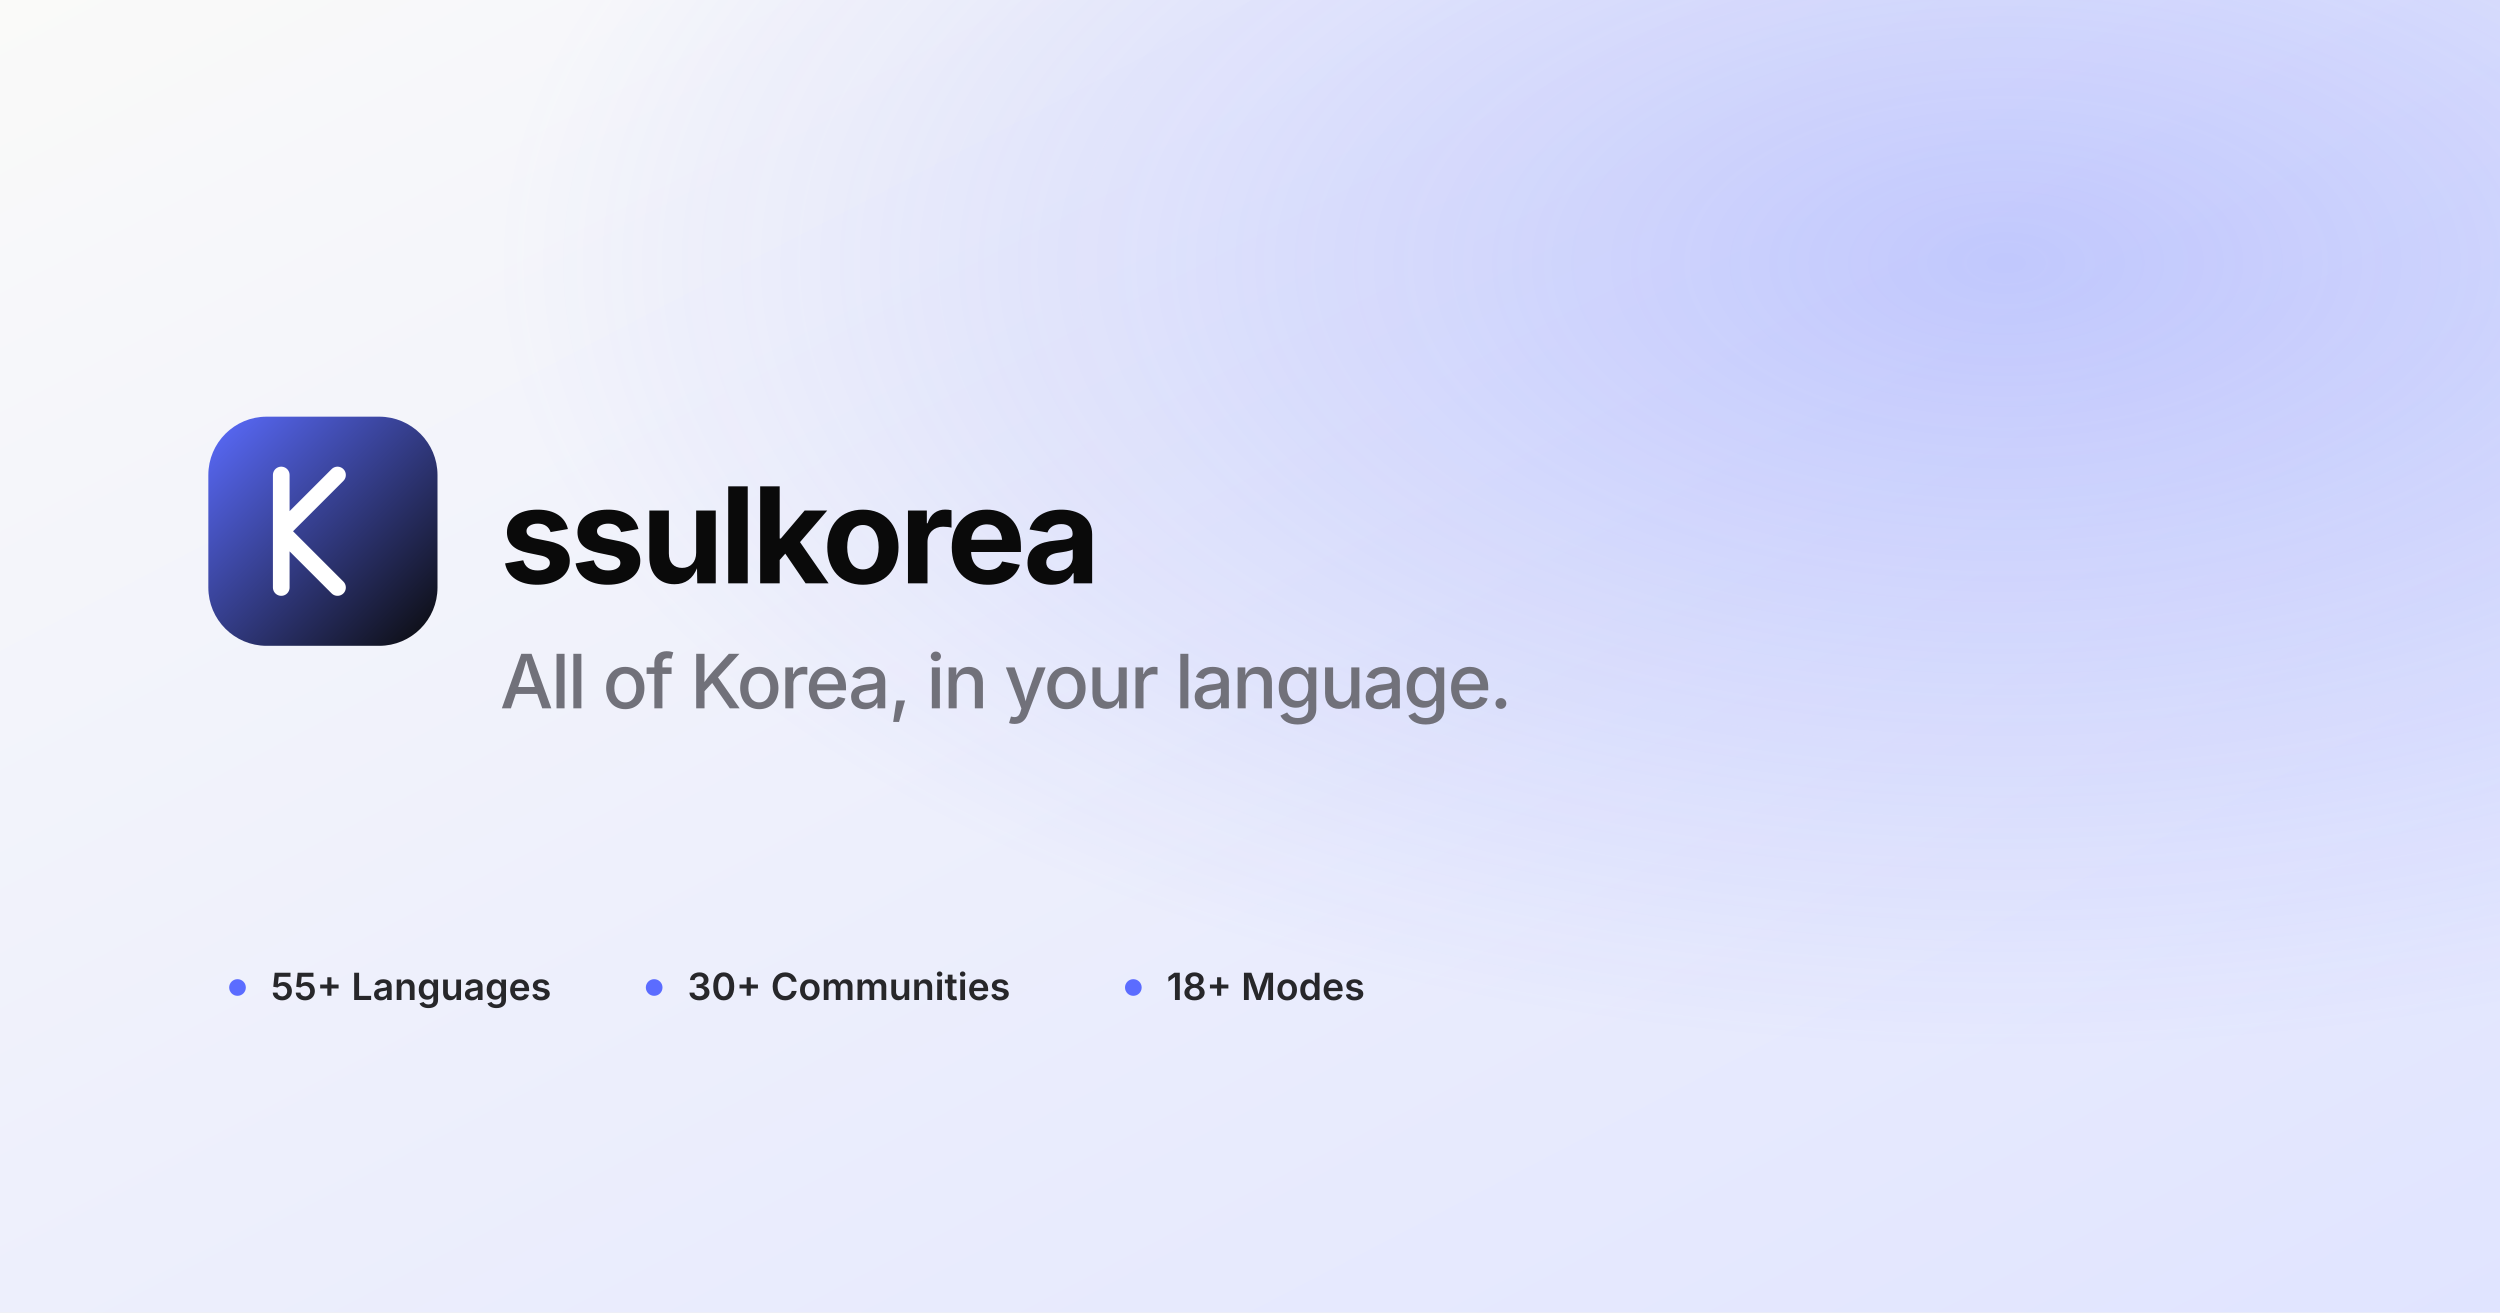
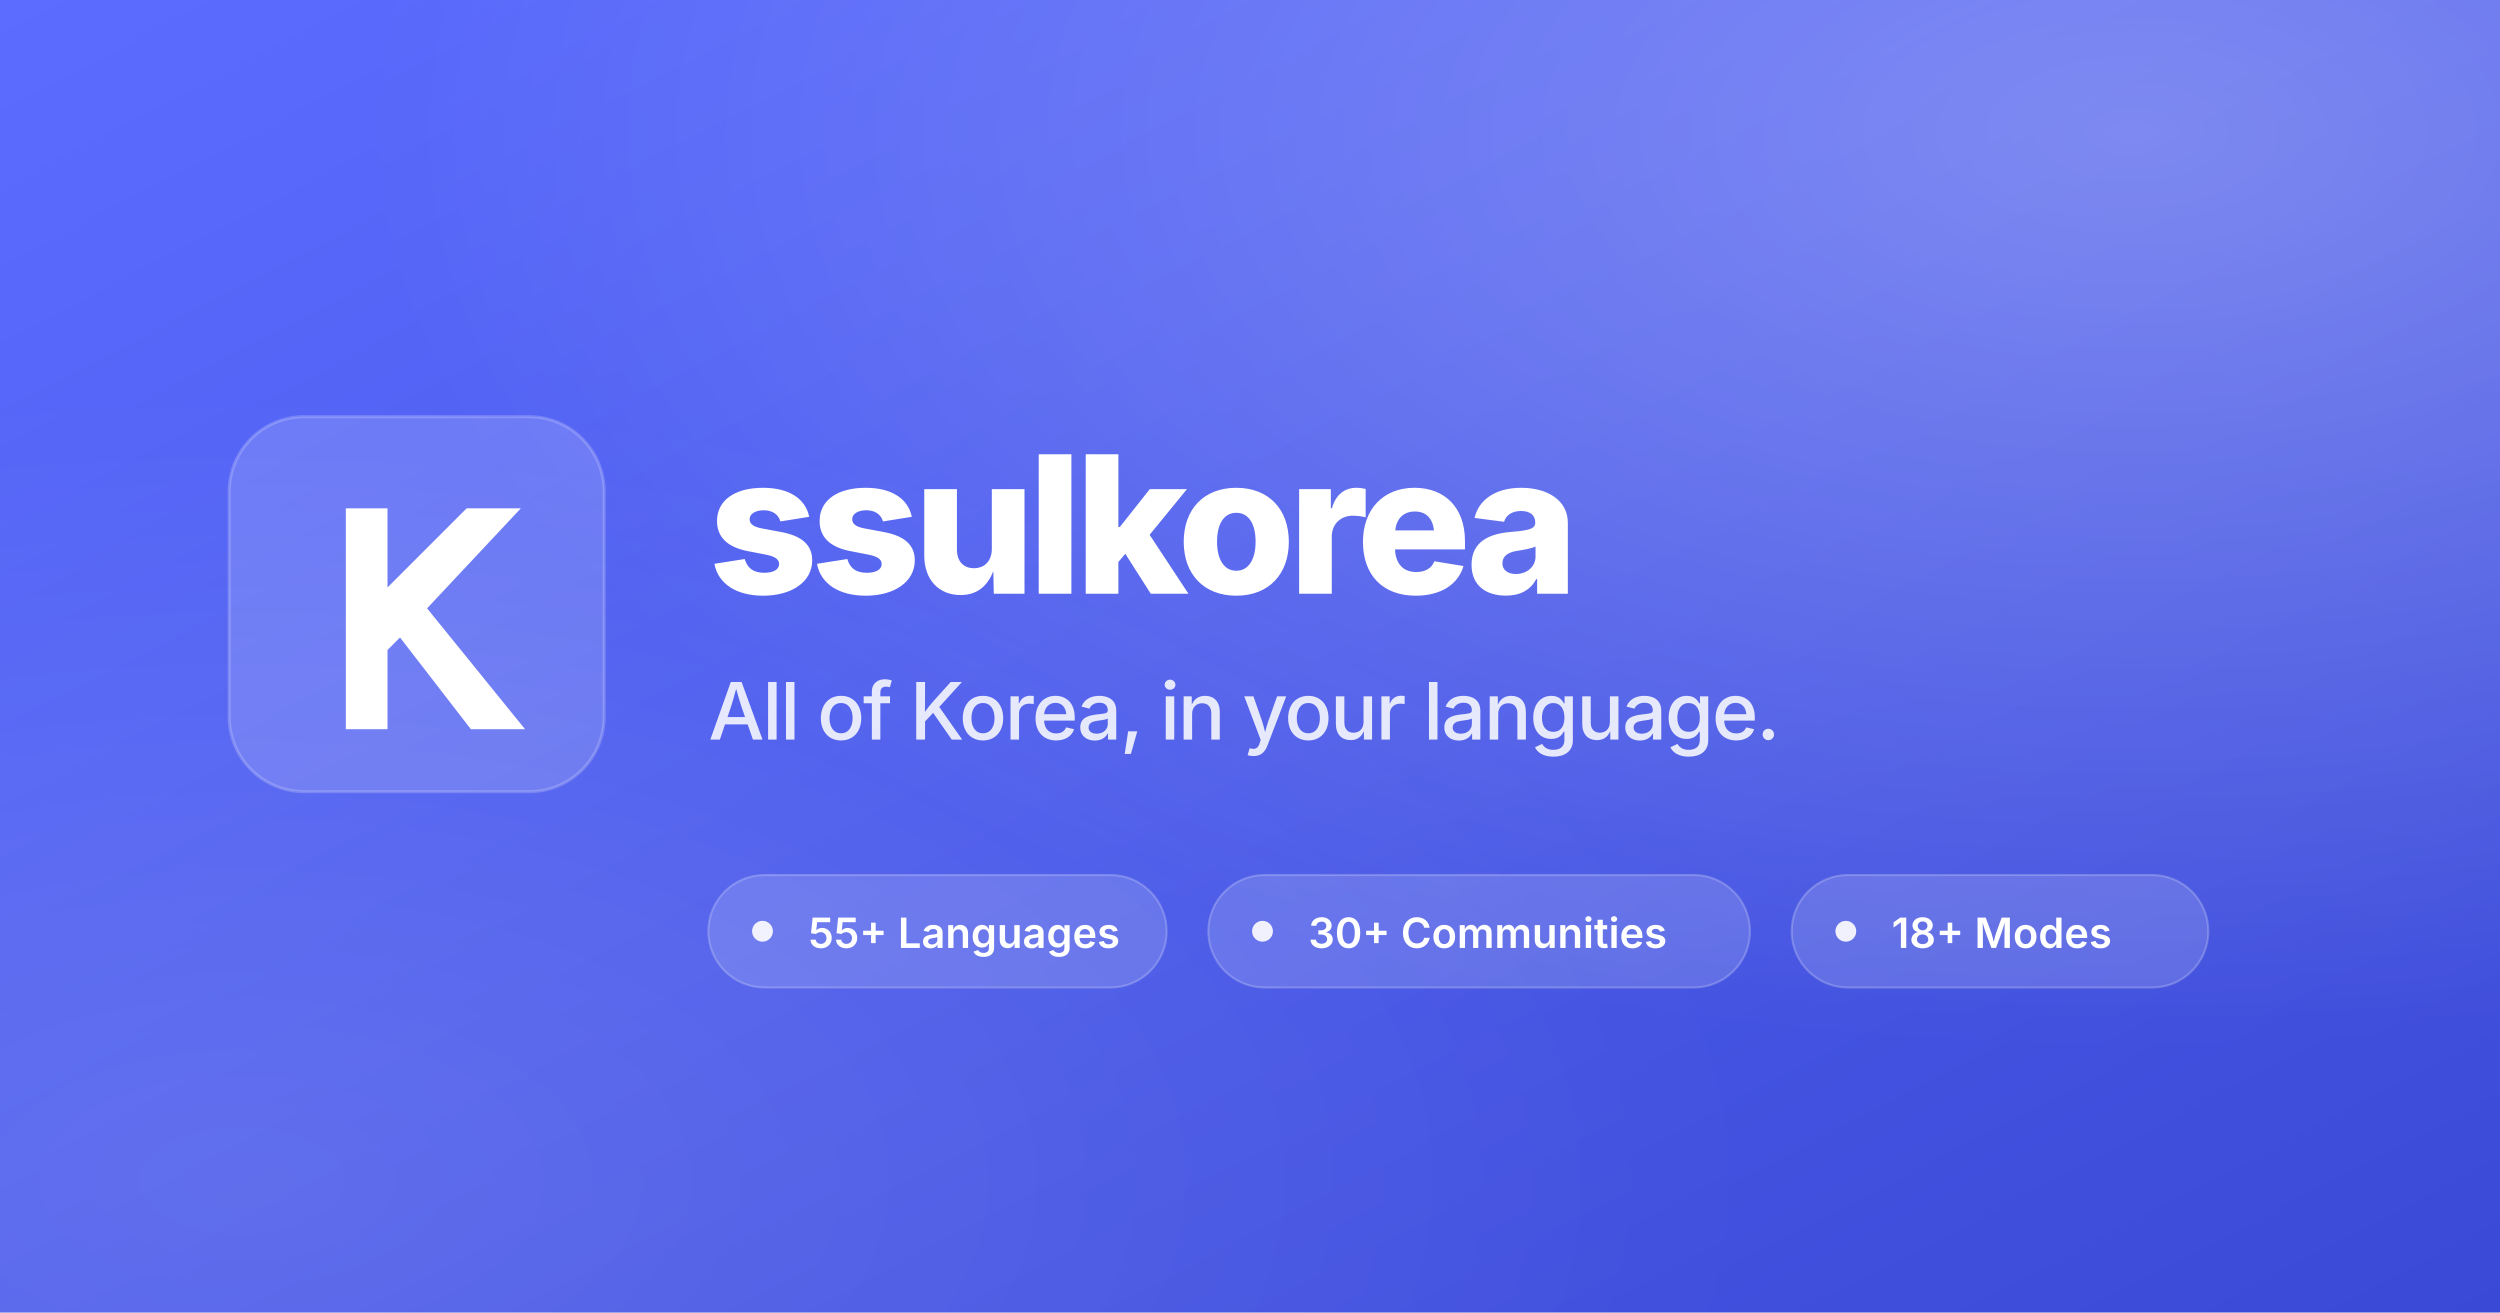
<svg xmlns="http://www.w3.org/2000/svg" viewBox="0 0 1200 630">
  <defs>
    <linearGradient id="bg" x1="0" y1="0" x2="1" y2="1">
-       <stop offset="0%" stop-color="#FAFAF9" />
-       <stop offset="100%" stop-color="#E0E4FF" />
+       <stop offset="0%" stop-color="#5B6CFF" />
+       <stop offset="100%" stop-color="#3B4AD6" />
    </linearGradient>
-     <linearGradient id="mark" x1="0" y1="0" x2="1" y2="1">
-       <stop offset="0%" stop-color="#5B6CFF" />
-       <stop offset="100%" stop-color="#0A0A0A" />
-     </linearGradient>
-     <radialGradient id="glow" cx="0.8" cy="0.2" r="0.6">
-       <stop offset="0%" stop-color="#5B6CFF" stop-opacity="0.3" />
-       <stop offset="100%" stop-color="#5B6CFF" stop-opacity="0" />
+     <radialGradient id="glow" cx="0.85" cy="0.1" r="0.7">
+       <stop offset="0%" stop-color="#FFFFFF" stop-opacity="0.28" />
+       <stop offset="100%" stop-color="#FFFFFF" stop-opacity="0" />
+     </radialGradient>
+     <radialGradient id="glow2" cx="0.1" cy="0.9" r="0.6">
+       <stop offset="0%" stop-color="#FFFFFF" stop-opacity="0.12" />
+       <stop offset="100%" stop-color="#FFFFFF" stop-opacity="0" />
    </radialGradient>
  </defs>
  <rect width="1200" height="630" fill="url(#bg)" />
  <rect width="1200" height="630" fill="url(#glow)" />
-   <g transform="translate(100, 200)">
-     <rect x="0" y="0" width="110" height="110" rx="28" fill="url(#mark)" />
-     <path d="M35 28v54M35 55l27-27M35 55l27 27" stroke="#FFFFFF" stroke-width="8" stroke-linecap="round" stroke-linejoin="round" fill="none" />
+   <rect width="1200" height="630" fill="url(#glow2)" />
+   <g transform="translate(110, 200)">
+     <rect width="180" height="180" rx="36" fill="#FFFFFF" fill-opacity="0.15" />
+     <rect width="180" height="180" rx="36" fill="none" stroke="#FFFFFF" stroke-opacity="0.2" stroke-width="1.5" />
+     <path d="M56 44h20v38l38-38h26l-45 48 47 58h-26l-34-44-6 6v38H56V44z" fill="#FFFFFF" />
  </g>
-   <text x="240" y="280" font-family="Inter, system-ui, -apple-system, sans-serif" font-size="64" font-weight="700" fill="#0A0A0A" letter-spacing="-2">ssulkorea</text>
-   <text x="240" y="340" font-family="Inter, system-ui, -apple-system, sans-serif" font-size="36" font-weight="500" fill="#71717A" letter-spacing="-1">All of Korea, in your language.</text>
-   <g transform="translate(100, 460)">
-     <circle cx="14" cy="14" r="4" fill="#5B6CFF" />
-     <text x="30" y="20" font-family="Inter, system-ui, sans-serif" font-size="18" font-weight="600" fill="#27272A">55+ Languages</text>
-     <circle cx="214" cy="14" r="4" fill="#5B6CFF" />
-     <text x="230" y="20" font-family="Inter, system-ui, sans-serif" font-size="18" font-weight="600" fill="#27272A">30+ Communities</text>
-     <circle cx="444" cy="14" r="4" fill="#5B6CFF" />
-     <text x="460" y="20" font-family="Inter, system-ui, sans-serif" font-size="18" font-weight="600" fill="#27272A">18+ Modes</text>
+   <text x="340" y="285" font-family="Inter, -apple-system, system-ui, sans-serif" font-size="92" font-weight="800" fill="#FFFFFF" letter-spacing="-3.5">ssulkorea</text>
+   <text x="340" y="355" font-family="Inter, -apple-system, system-ui, sans-serif" font-size="38" font-weight="500" fill="#FFFFFF" fill-opacity="0.85" letter-spacing="-1">All of Korea, in your language.</text>
+   <g transform="translate(340, 420)" font-family="Inter, system-ui, sans-serif" font-weight="600">
+     <rect x="0" y="0" width="220" height="54" rx="27" fill="#FFFFFF" fill-opacity="0.15" />
+     <rect x="0" y="0" width="220" height="54" rx="27" fill="none" stroke="#FFFFFF" stroke-opacity="0.22" stroke-width="1" />
+     <circle cx="26" cy="27" r="5" fill="#FFFFFF" fill-opacity="0.9" />
+     <text x="48" y="35" font-size="20" fill="#FFFFFF">55+ Languages</text>
+     <rect x="240" y="0" width="260" height="54" rx="27" fill="#FFFFFF" fill-opacity="0.15" />
+     <rect x="240" y="0" width="260" height="54" rx="27" fill="none" stroke="#FFFFFF" stroke-opacity="0.22" stroke-width="1" />
+     <circle cx="266" cy="27" r="5" fill="#FFFFFF" fill-opacity="0.9" />
+     <text x="288" y="35" font-size="20" fill="#FFFFFF">30+ Communities</text>
+     <rect x="520" y="0" width="200" height="54" rx="27" fill="#FFFFFF" fill-opacity="0.15" />
+     <rect x="520" y="0" width="200" height="54" rx="27" fill="none" stroke="#FFFFFF" stroke-opacity="0.22" stroke-width="1" />
+     <circle cx="546" cy="27" r="5" fill="#FFFFFF" fill-opacity="0.9" />
+     <text x="568" y="35" font-size="20" fill="#FFFFFF">18+ Modes</text>
  </g>
</svg>
